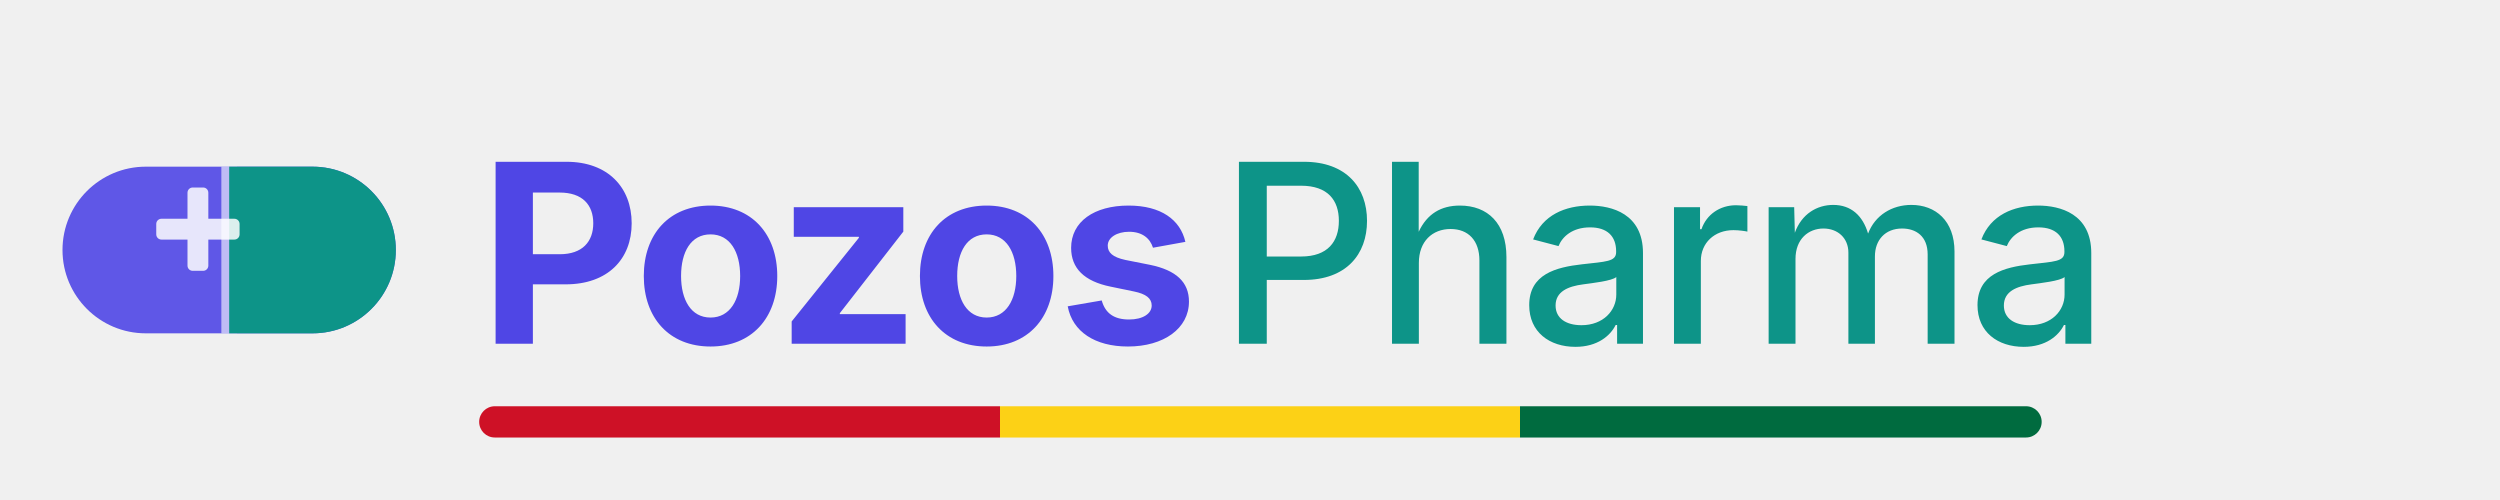
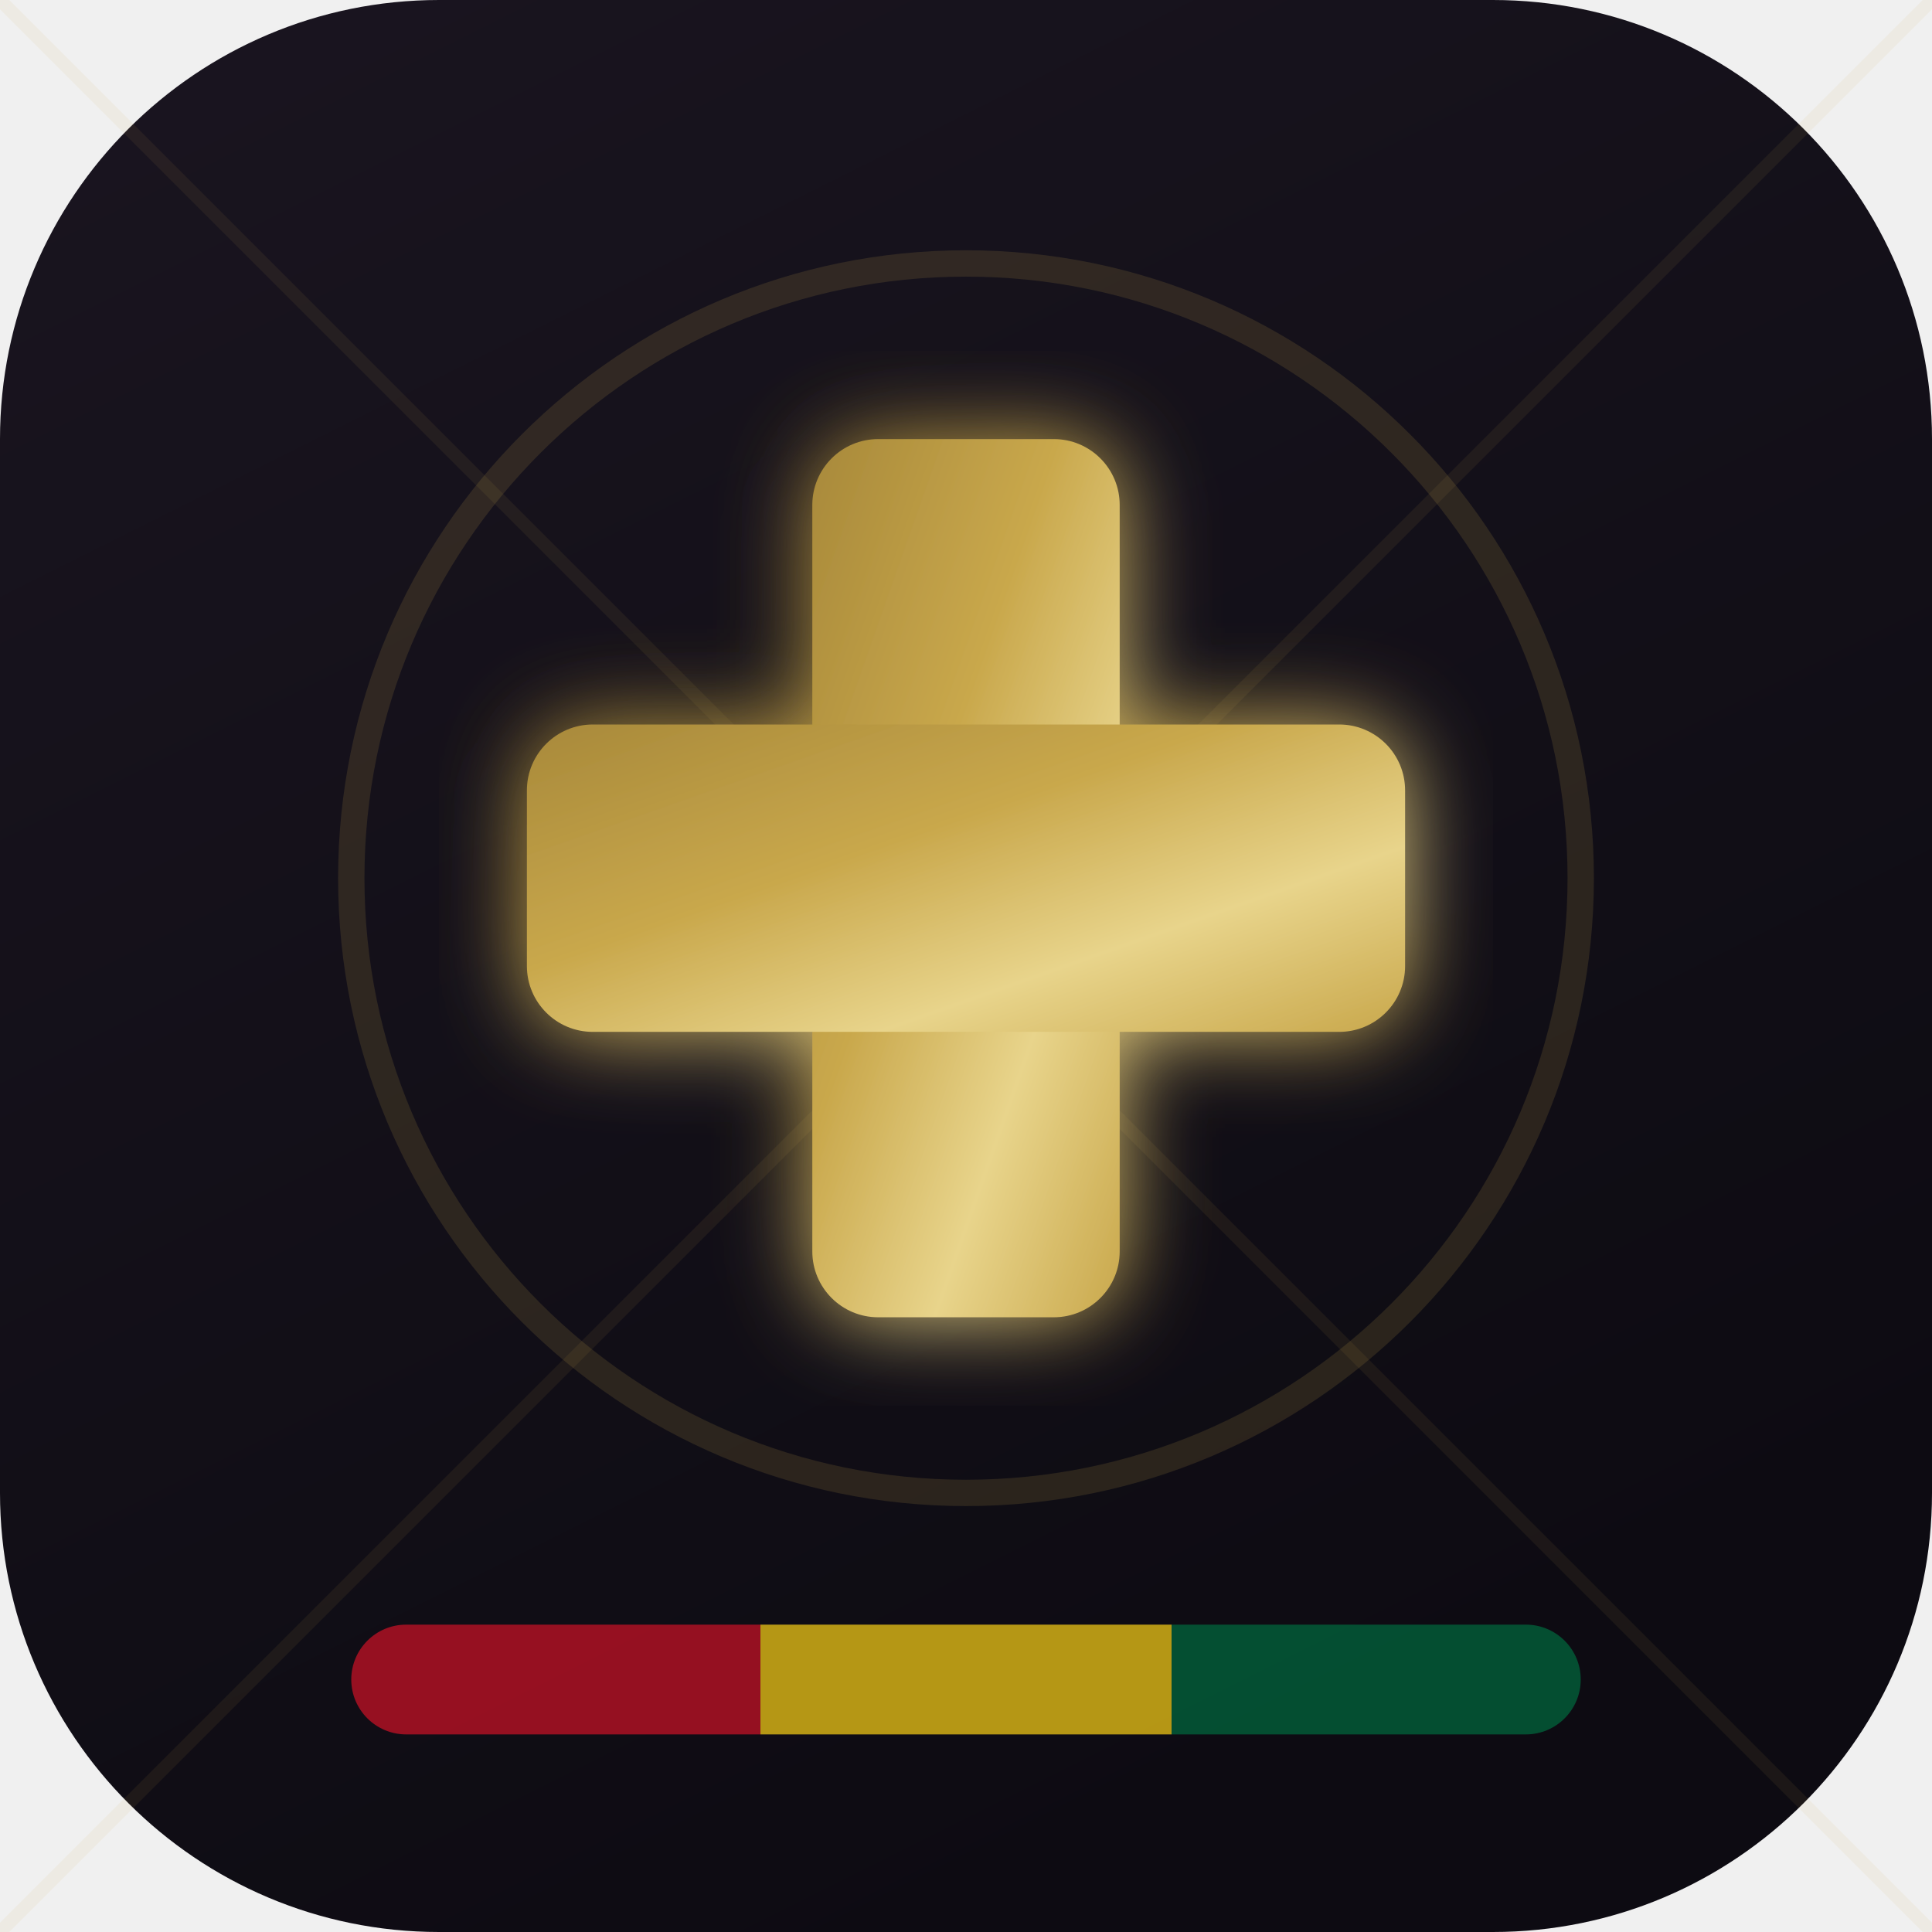
- <svg xmlns="http://www.w3.org/2000/svg" viewBox="0 0 240 48" width="240" height="48">
+ <svg xmlns="http://www.w3.org/2000/svg" viewBox="0 0 44 44" width="44" height="44">
  <defs>
-     <linearGradient id="ghanaStripe" x1="0" y1="0" x2="1" y2="0">
+     <linearGradient id="bg" x1="0" y1="0" x2="0.5" y2="1">
+       <stop offset="0%" stop-color="#1A1520" />
+       <stop offset="100%" stop-color="#0D0B12" />
+     </linearGradient>
+     <linearGradient id="gold" x1="0" y1="0" x2="1" y2="1">
+       <stop offset="0%" stop-color="#A8893A" />
+       <stop offset="40%" stop-color="#C9A84C" />
+       <stop offset="70%" stop-color="#E8D48B" />
+       <stop offset="100%" stop-color="#C9A84C" />
+     </linearGradient>
+     <linearGradient id="ghana" x1="0" y1="0" x2="1" y2="0">
      <stop offset="0%" stop-color="#CE1126" />
      <stop offset="33.33%" stop-color="#CE1126" />
      <stop offset="33.33%" stop-color="#FCD116" />
      <stop offset="66.66%" stop-color="#FCD116" />
      <stop offset="66.66%" stop-color="#006B3F" />
      <stop offset="100%" stop-color="#006B3F" />
    </linearGradient>
+     <filter id="glow">
+       <feGaussianBlur stdDeviation="1" result="blur" />
+       <feMerge>
+         <feMergeNode in="blur" />
+         <feMergeNode in="SourceGraphic" />
+       </feMerge>
+     </filter>
  </defs>
-   <g transform="translate(4, 4)">
-     <rect x="2" y="12" width="32" height="16" rx="8" ry="8" fill="#4F46E5" opacity="0.9" />
-     <line x1="18" y1="12" x2="18" y2="28" stroke="white" stroke-width="1.5" opacity="0.6" />
-     <clipPath id="rightHalf">
-       <rect x="18" y="12" width="16" height="16" />
-     </clipPath>
-     <rect x="2" y="12" width="32" height="16" rx="8" ry="8" fill="#0D9488" clip-path="url(#rightHalf)" />
-     <g transform="translate(11, 14)" fill="white" opacity="0.85">
-       <rect x="3" y="0" width="2" height="8" rx="0.5" />
-       <rect x="0" y="3" width="8" height="2" rx="0.5" />
-     </g>
+   <rect width="44" height="44" rx="10" ry="10" fill="url(#bg)" />
+   <line x1="0" y1="0" x2="44" y2="44" stroke="#C9A84C" stroke-width="0.3" opacity="0.08" />
+   <line x1="44" y1="0" x2="0" y2="44" stroke="#C9A84C" stroke-width="0.3" opacity="0.08" />
+   <circle cx="22" cy="20" r="14" fill="none" stroke="#C9A84C" stroke-width="0.6" opacity="0.15" />
+   <g transform="translate(22, 20)" fill="url(#gold)" filter="url(#glow)">
+     <rect x="-3.5" y="-10" width="7" height="20" rx="1.5" />
+     <rect x="-10" y="-3.5" width="20" height="7" rx="1.5" />
  </g>
-   <text x="46" y="33" font-family="'Inter', 'Segoe UI', system-ui, sans-serif" font-size="24" font-weight="700" fill="#4F46E5" letter-spacing="-0.5">
-     Pozos
-   </text>
-   <text x="117" y="33" font-family="'Inter', 'Segoe UI', system-ui, sans-serif" font-size="24" font-weight="500" fill="#0D9488" letter-spacing="-0.5">
-     Pharma
-   </text>
-   <rect x="46" y="39" width="150" height="3" rx="1.5" fill="url(#ghanaStripe)" />
+   <rect x="8" y="37" width="28" height="2.5" rx="1.25" fill="url(#ghana)" opacity="0.7" />
</svg>
